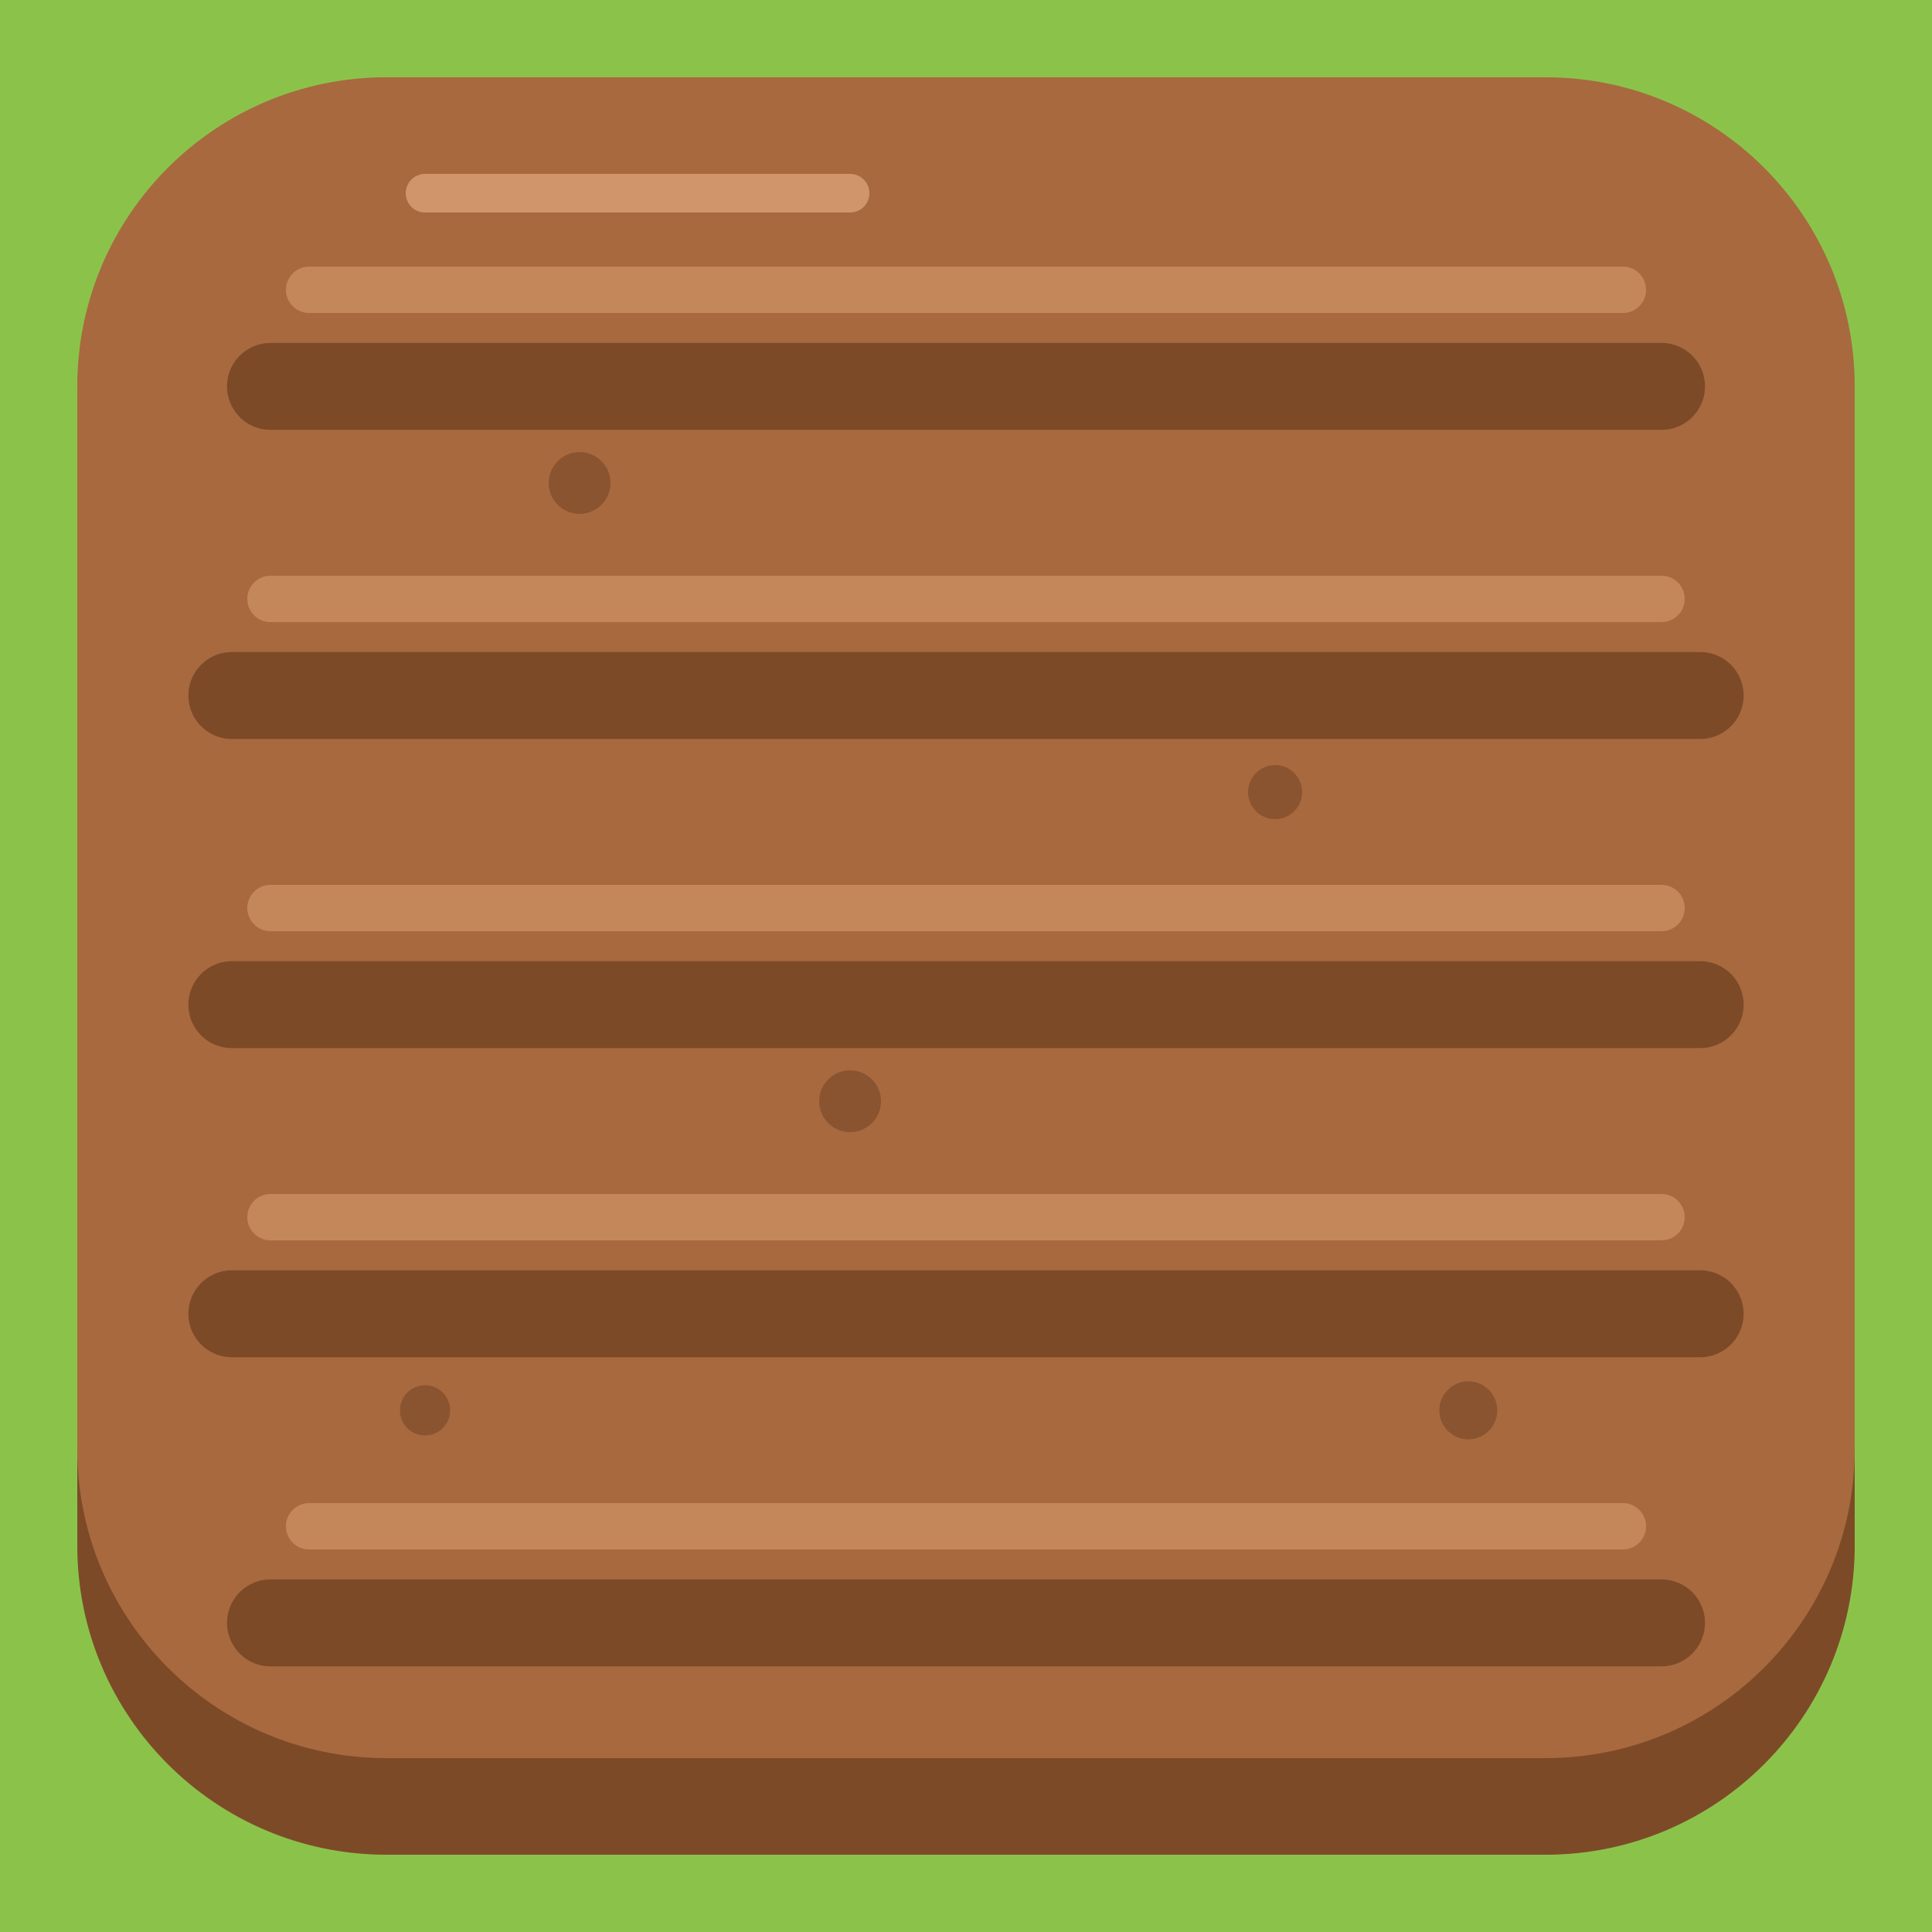
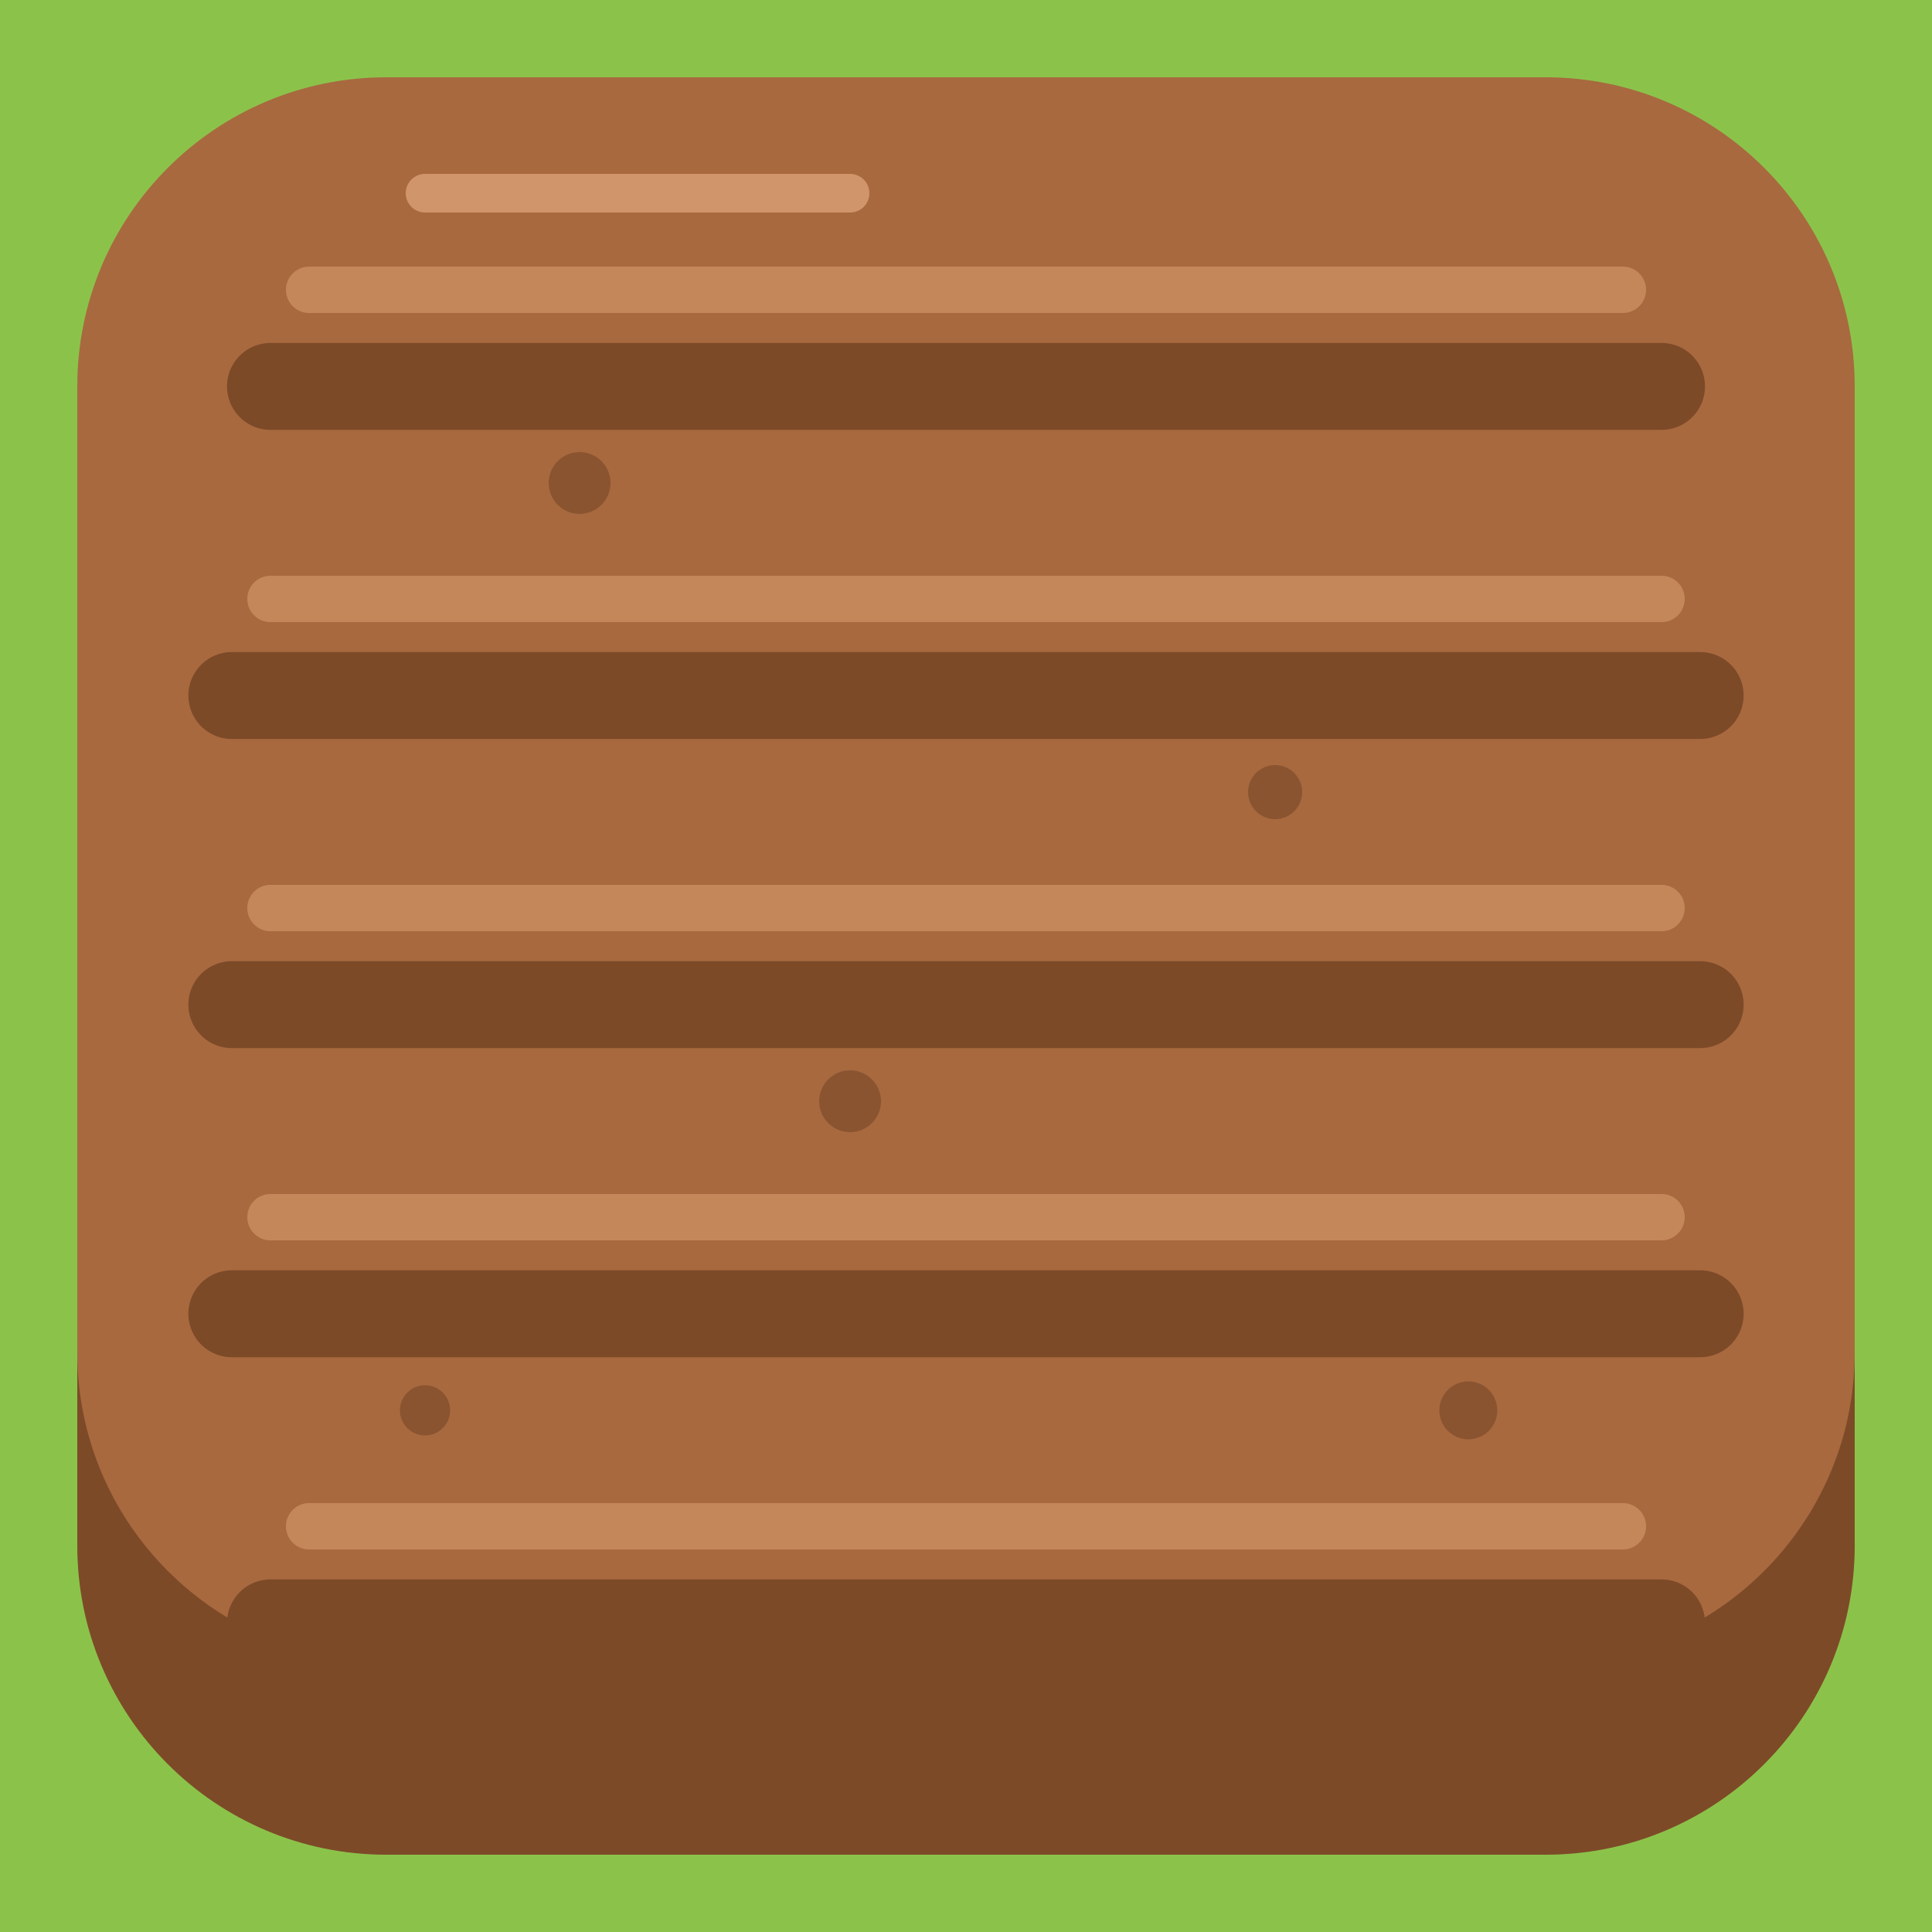
<svg xmlns="http://www.w3.org/2000/svg" viewBox="0 0 100 100">
  <rect width="100" height="100" fill="#8bc34a" />
  <rect x="4" y="5" width="92" height="91" rx="16" fill="#7d4a28" />
-   <rect x="4" y="4" width="92" height="87" rx="16" fill="#a8693f" />
+   <rect x="4" y="4" width="92" height="82" rx="16" fill="#a8693f" />
  <g fill="none" stroke-linecap="round">
    <path d="M14 20H86M12 36H88M12 52H88M12 68H88M14 84H86" stroke="#7d4a28" stroke-width="4.5" />
    <path d="M16 15H84M14 31H86M14 47H86M14 63H86M16 79H84" stroke="#c4875a" stroke-width="2.4" />
  </g>
  <g fill="#8a5430">
    <circle cx="30" cy="25" r="1.6" />
    <circle cx="66" cy="41" r="1.4" />
    <circle cx="44" cy="57" r="1.6" />
    <circle cx="76" cy="73" r="1.5" />
    <circle cx="22" cy="73" r="1.3" />
  </g>
  <path d="M22 10H44" stroke="#d9a074" stroke-width="2" stroke-linecap="round" opacity=".8" />
</svg>
